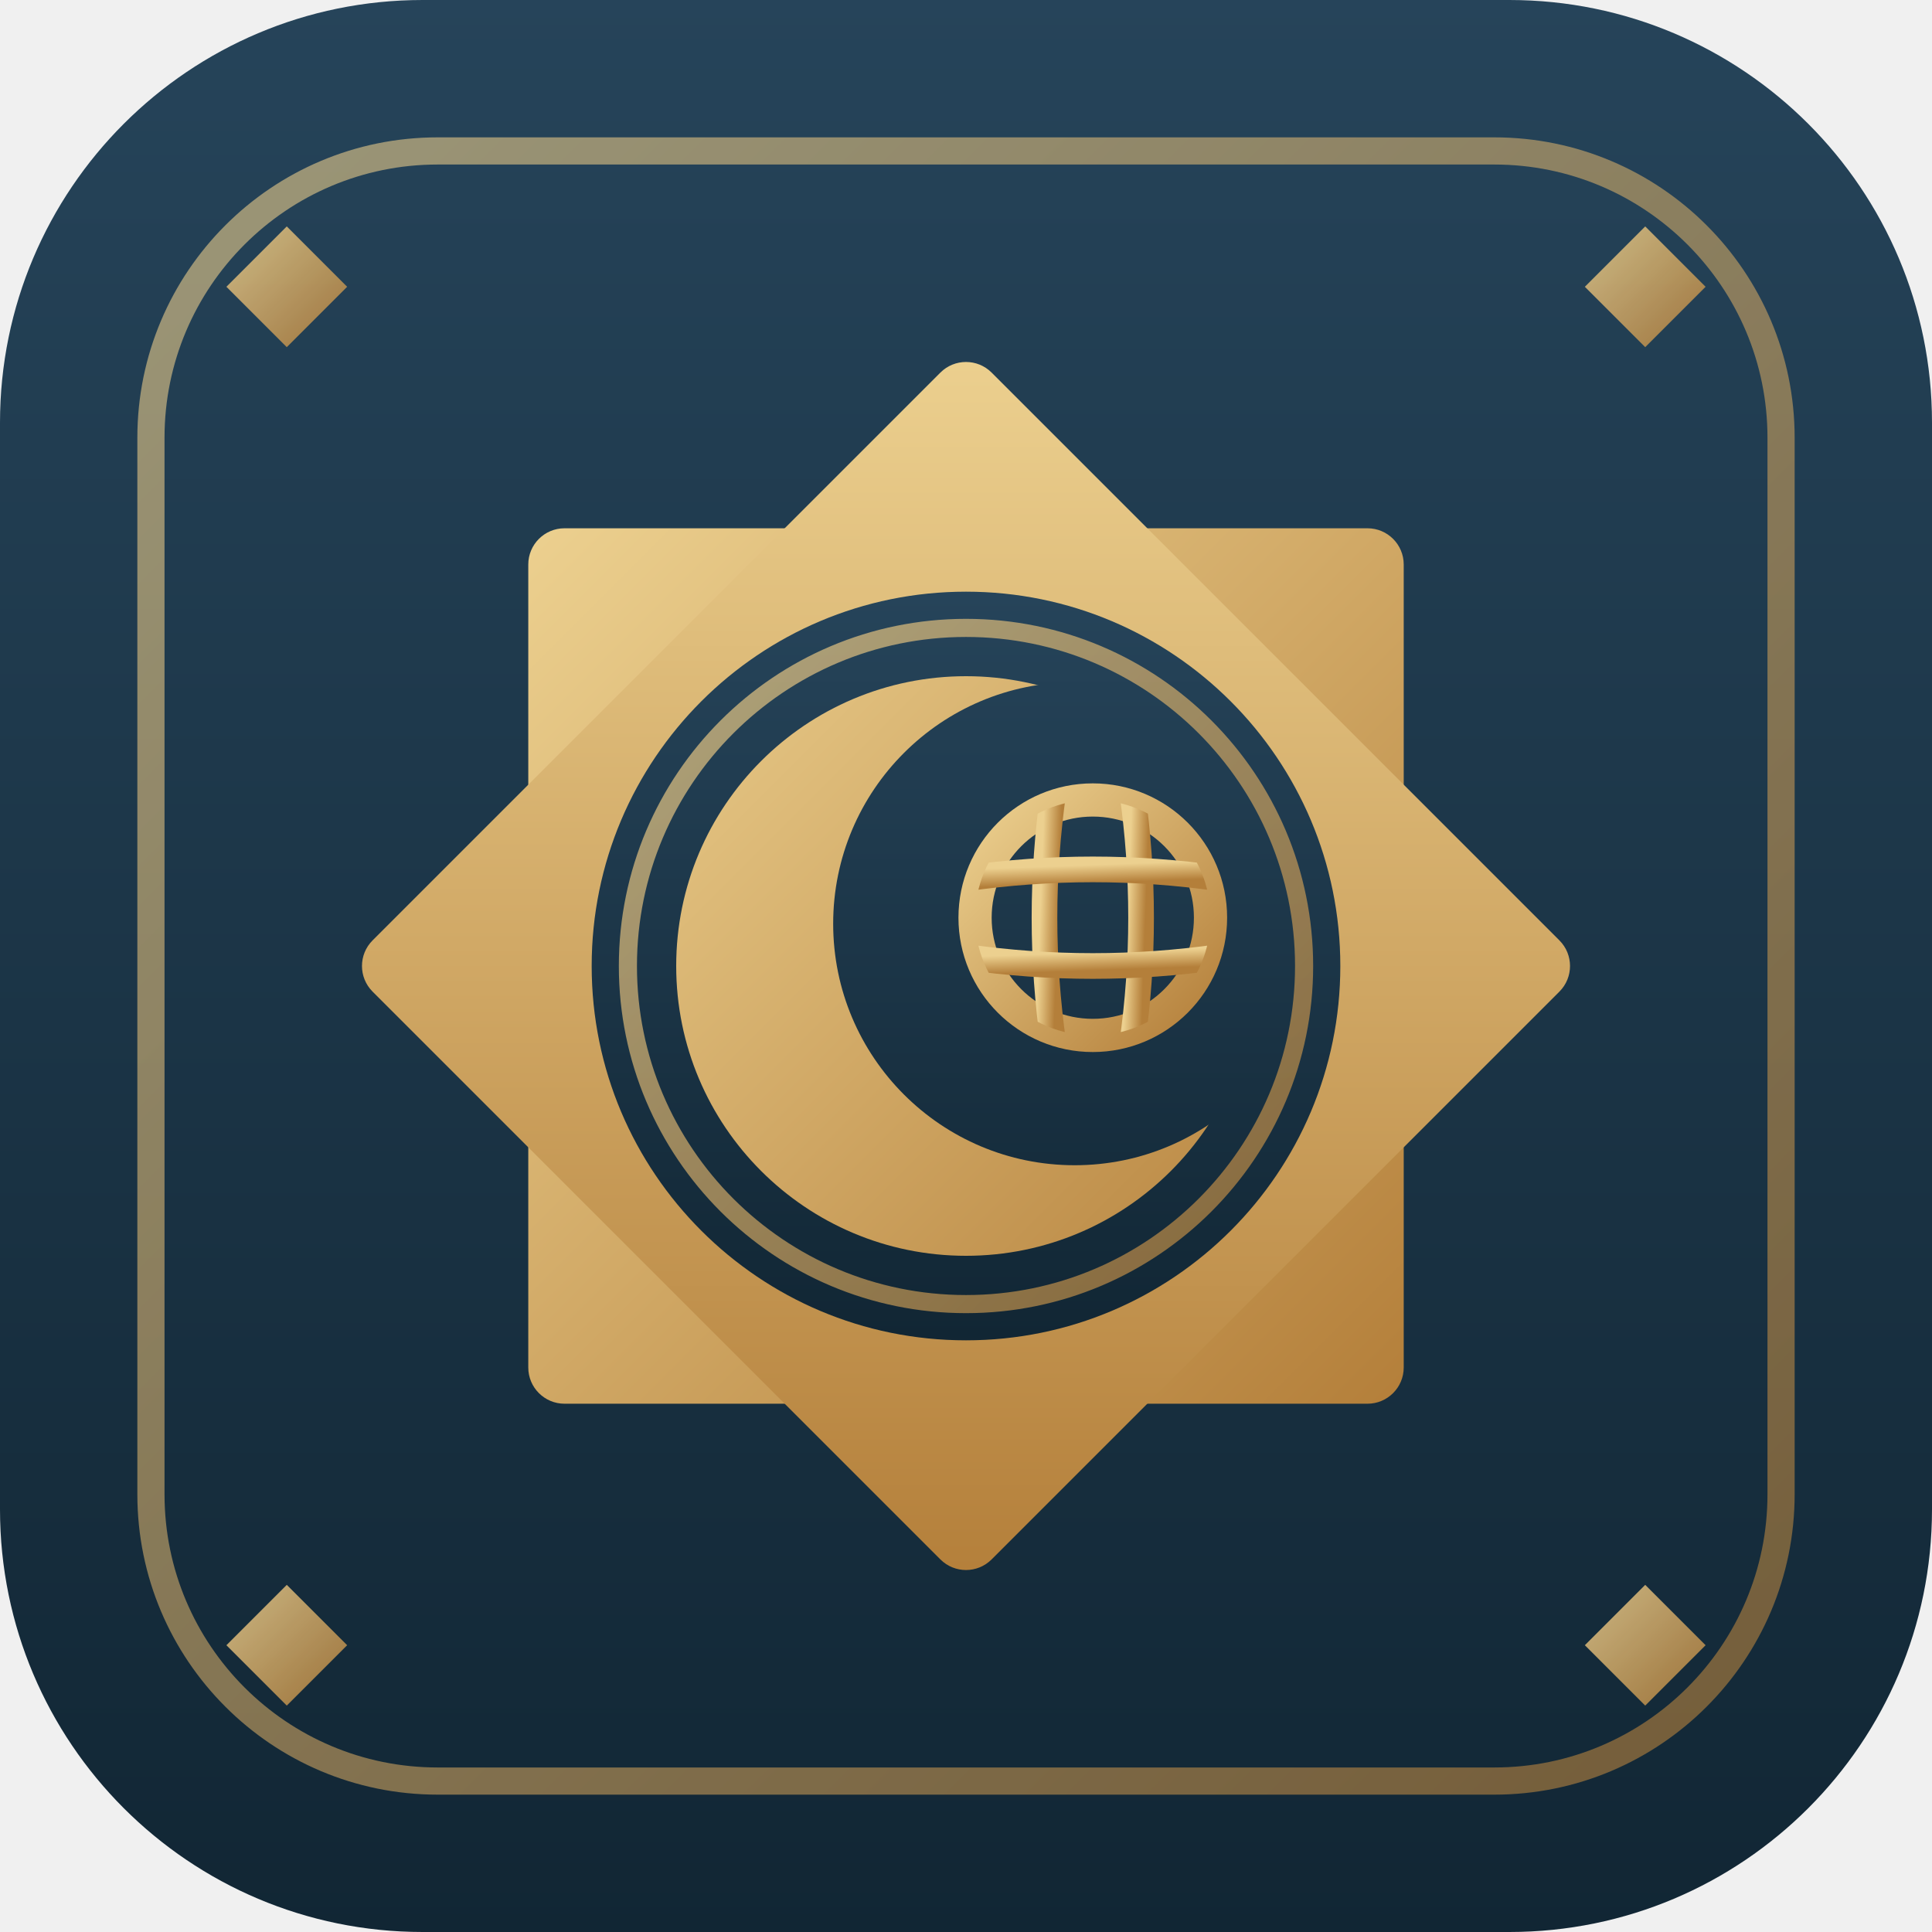
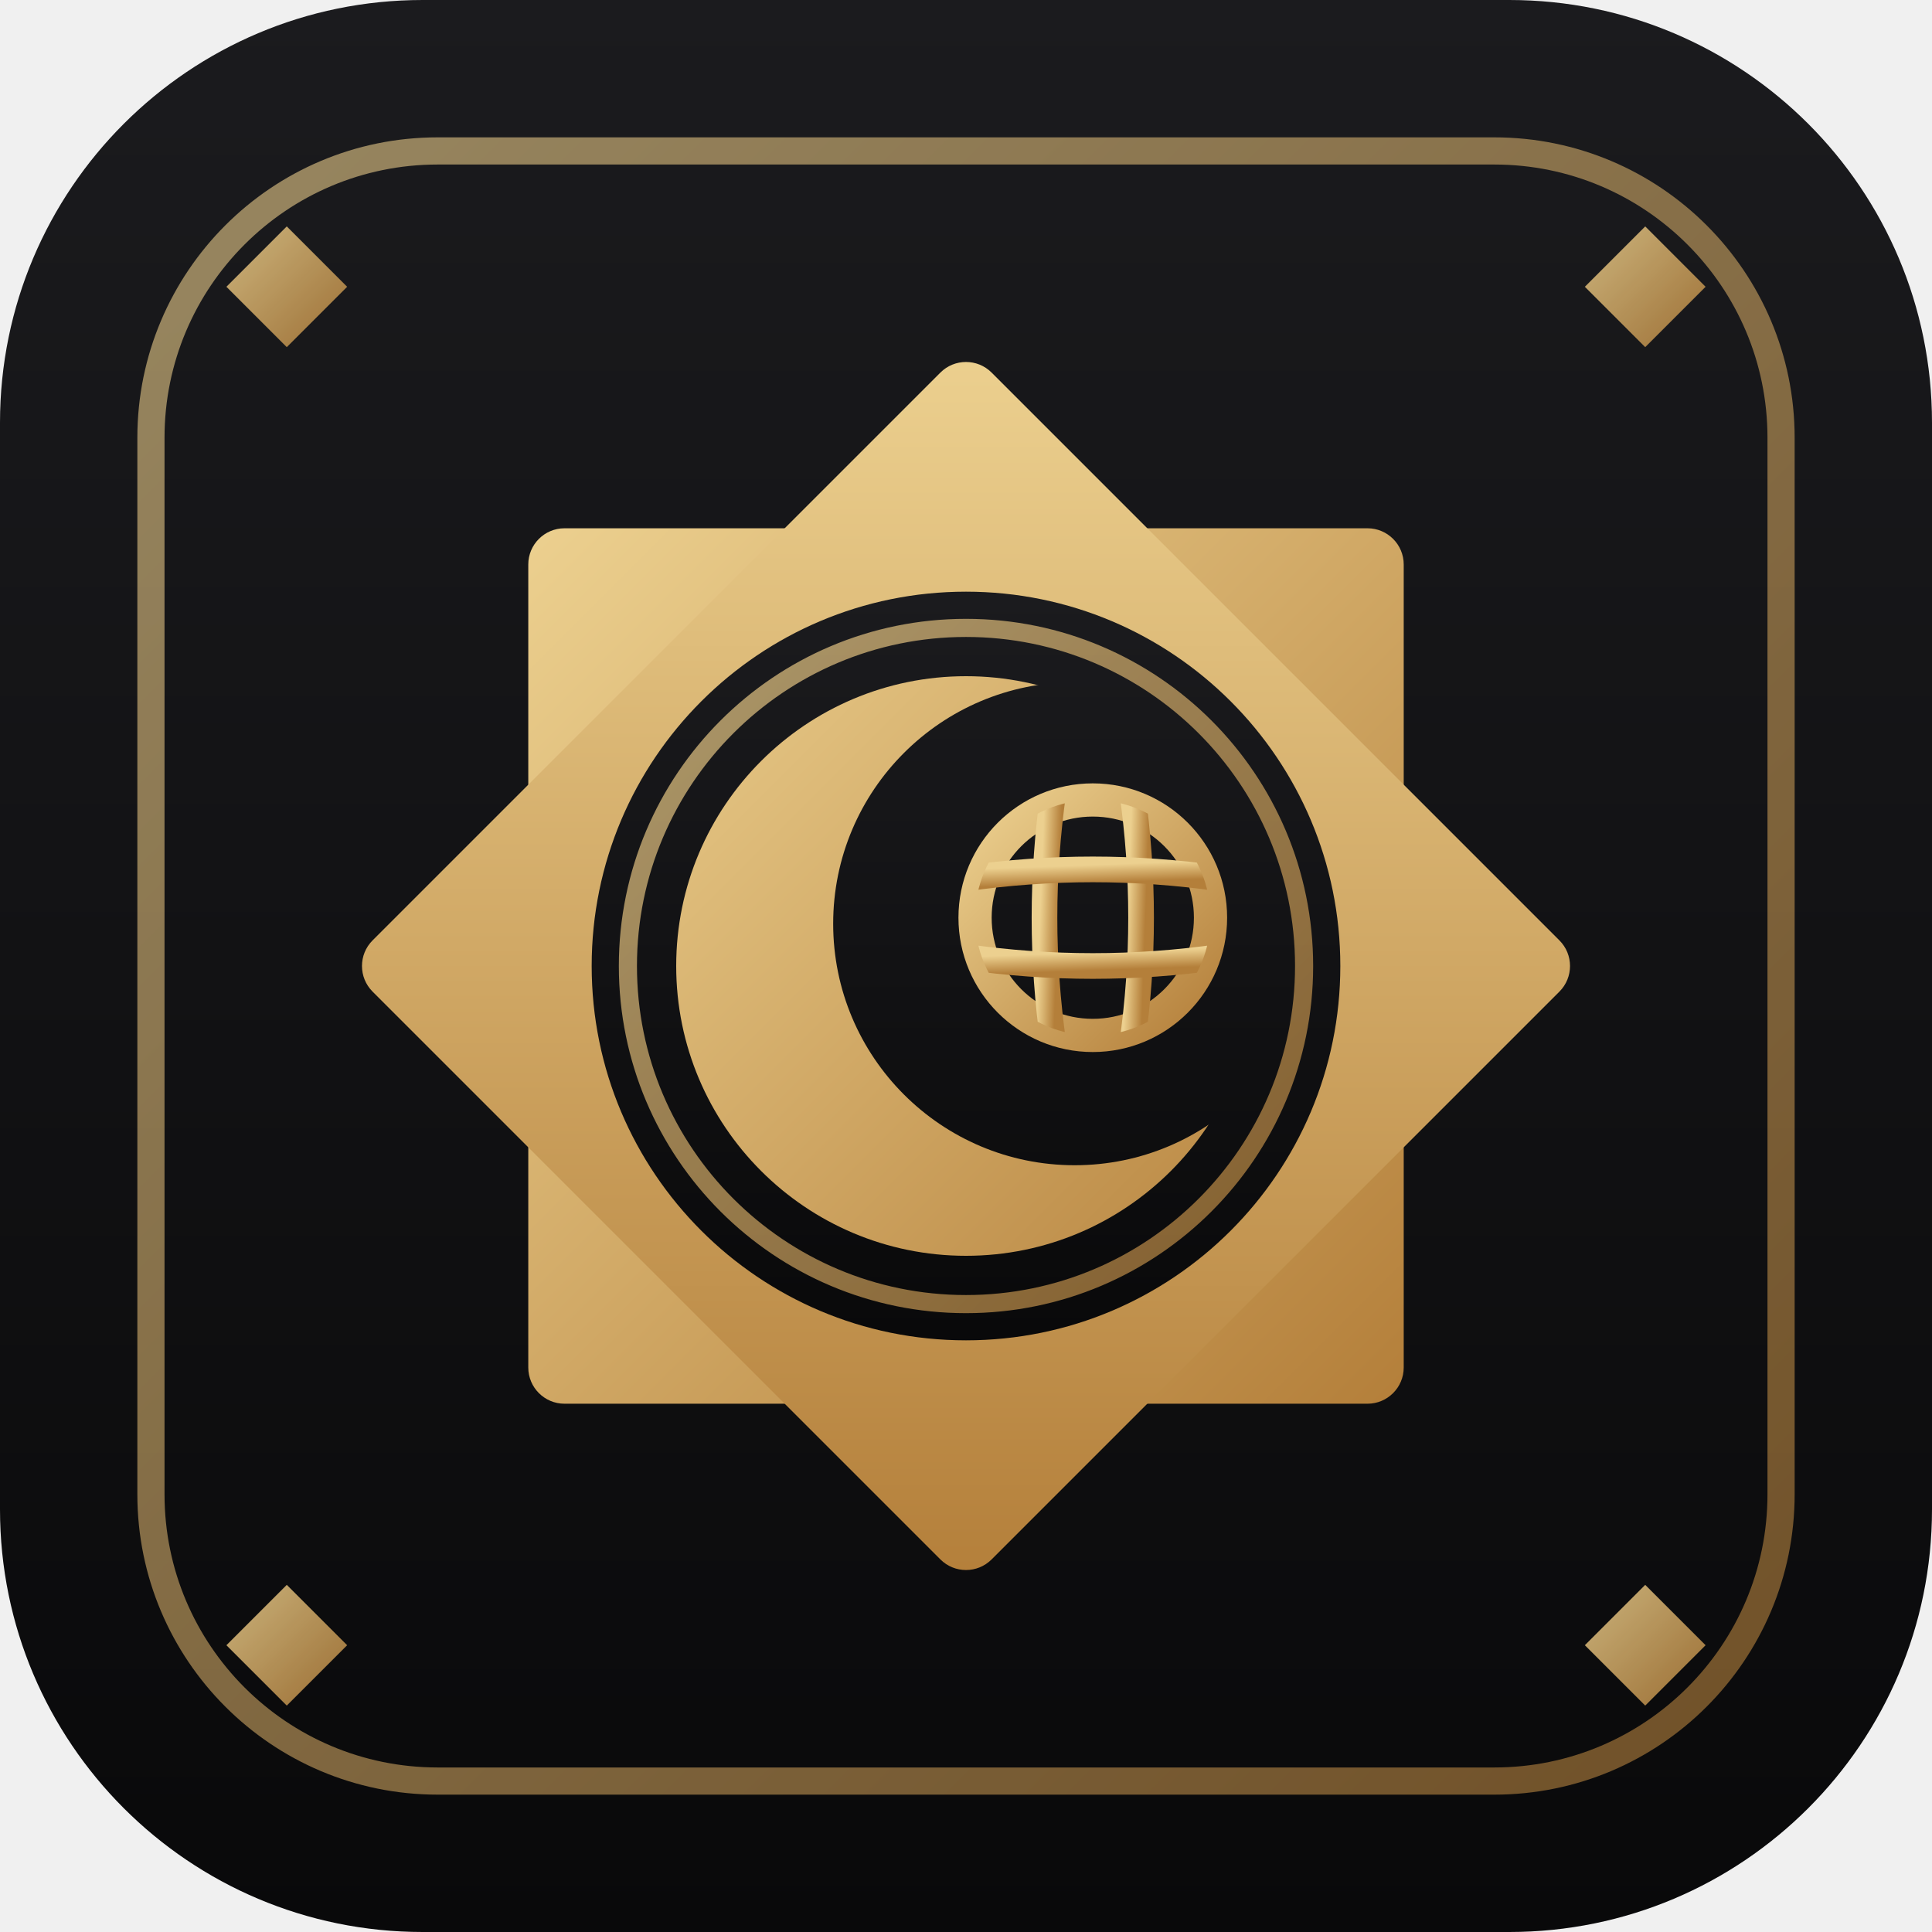
<svg xmlns="http://www.w3.org/2000/svg" viewBox="0 0 64 64">
  <defs>
    <linearGradient id="bg" x1="0" y1="0" x2="0" y2="1">
-       <stop offset="0" stop-color="#26445a" />
-       <stop offset="1" stop-color="#112634" />
+       <stop offset="0" stop-color="#1b1b1e" />
+       <stop offset="1" stop-color="#09090a" />
    </linearGradient>
    <linearGradient id="gold" x1="0" y1="0" x2="1" y2="1">
      <stop offset="0" stop-color="#ecd08f" />
      <stop offset="1" stop-color="#b47f3a" />
    </linearGradient>
    <mask id="crescent">
      <circle cx="32" cy="32" r="9.6" fill="#fff" />
      <circle cx="35.6" cy="30.6" r="8" fill="#000" />
    </mask>
    <clipPath id="tunduk">
      <circle cx="36.2" cy="30.4" r="3.9" />
    </clipPath>
  </defs>
  <rect width="64" height="64" rx="14" fill="url(#bg)" />
  <rect x="5" y="5" width="54" height="54" rx="9.5" fill="none" stroke="url(#gold)" stroke-width="0.9" opacity="0.6" />
  <g fill="url(#gold)" opacity="0.85">
    <path d="M9.5 7.5 L11.5 9.5 L9.5 11.5 L7.5 9.5 Z" />
    <path d="M54.5 7.5 L56.5 9.5 L54.5 11.5 L52.5 9.5 Z" />
    <path d="M9.5 52.5 L11.5 54.5 L9.5 56.5 L7.5 54.5 Z" />
    <path d="M54.5 52.5 L56.5 54.5 L54.5 56.5 L52.5 54.5 Z" />
  </g>
  <g fill="url(#gold)">
    <rect x="17.5" y="17.5" width="29" height="29" rx="1.2" />
    <rect x="17.5" y="17.5" width="29" height="29" rx="1.2" transform="rotate(45 32 32)" />
  </g>
  <circle cx="32" cy="32" r="12.4" fill="url(#bg)" />
  <circle cx="32" cy="32" r="11.2" fill="none" stroke="url(#gold)" stroke-width="0.6" opacity="0.7" />
  <rect x="20" y="20" width="24" height="24" fill="url(#gold)" mask="url(#crescent)" />
  <circle cx="36.2" cy="30.4" r="3.9" fill="none" stroke="url(#gold)" stroke-width="1.1" />
  <g clip-path="url(#tunduk)" stroke="url(#gold)" stroke-width="0.85" fill="none" stroke-linecap="round">
    <path d="M34.9 26.2 Q34.3 30.4 34.9 34.6" />
    <path d="M37.5 26.2 Q38.1 30.4 37.5 34.6" />
    <path d="M32 29.1 Q36.2 28.5 40.4 29.1" />
    <path d="M32 31.7 Q36.2 32.3 40.4 31.7" />
  </g>
</svg>
